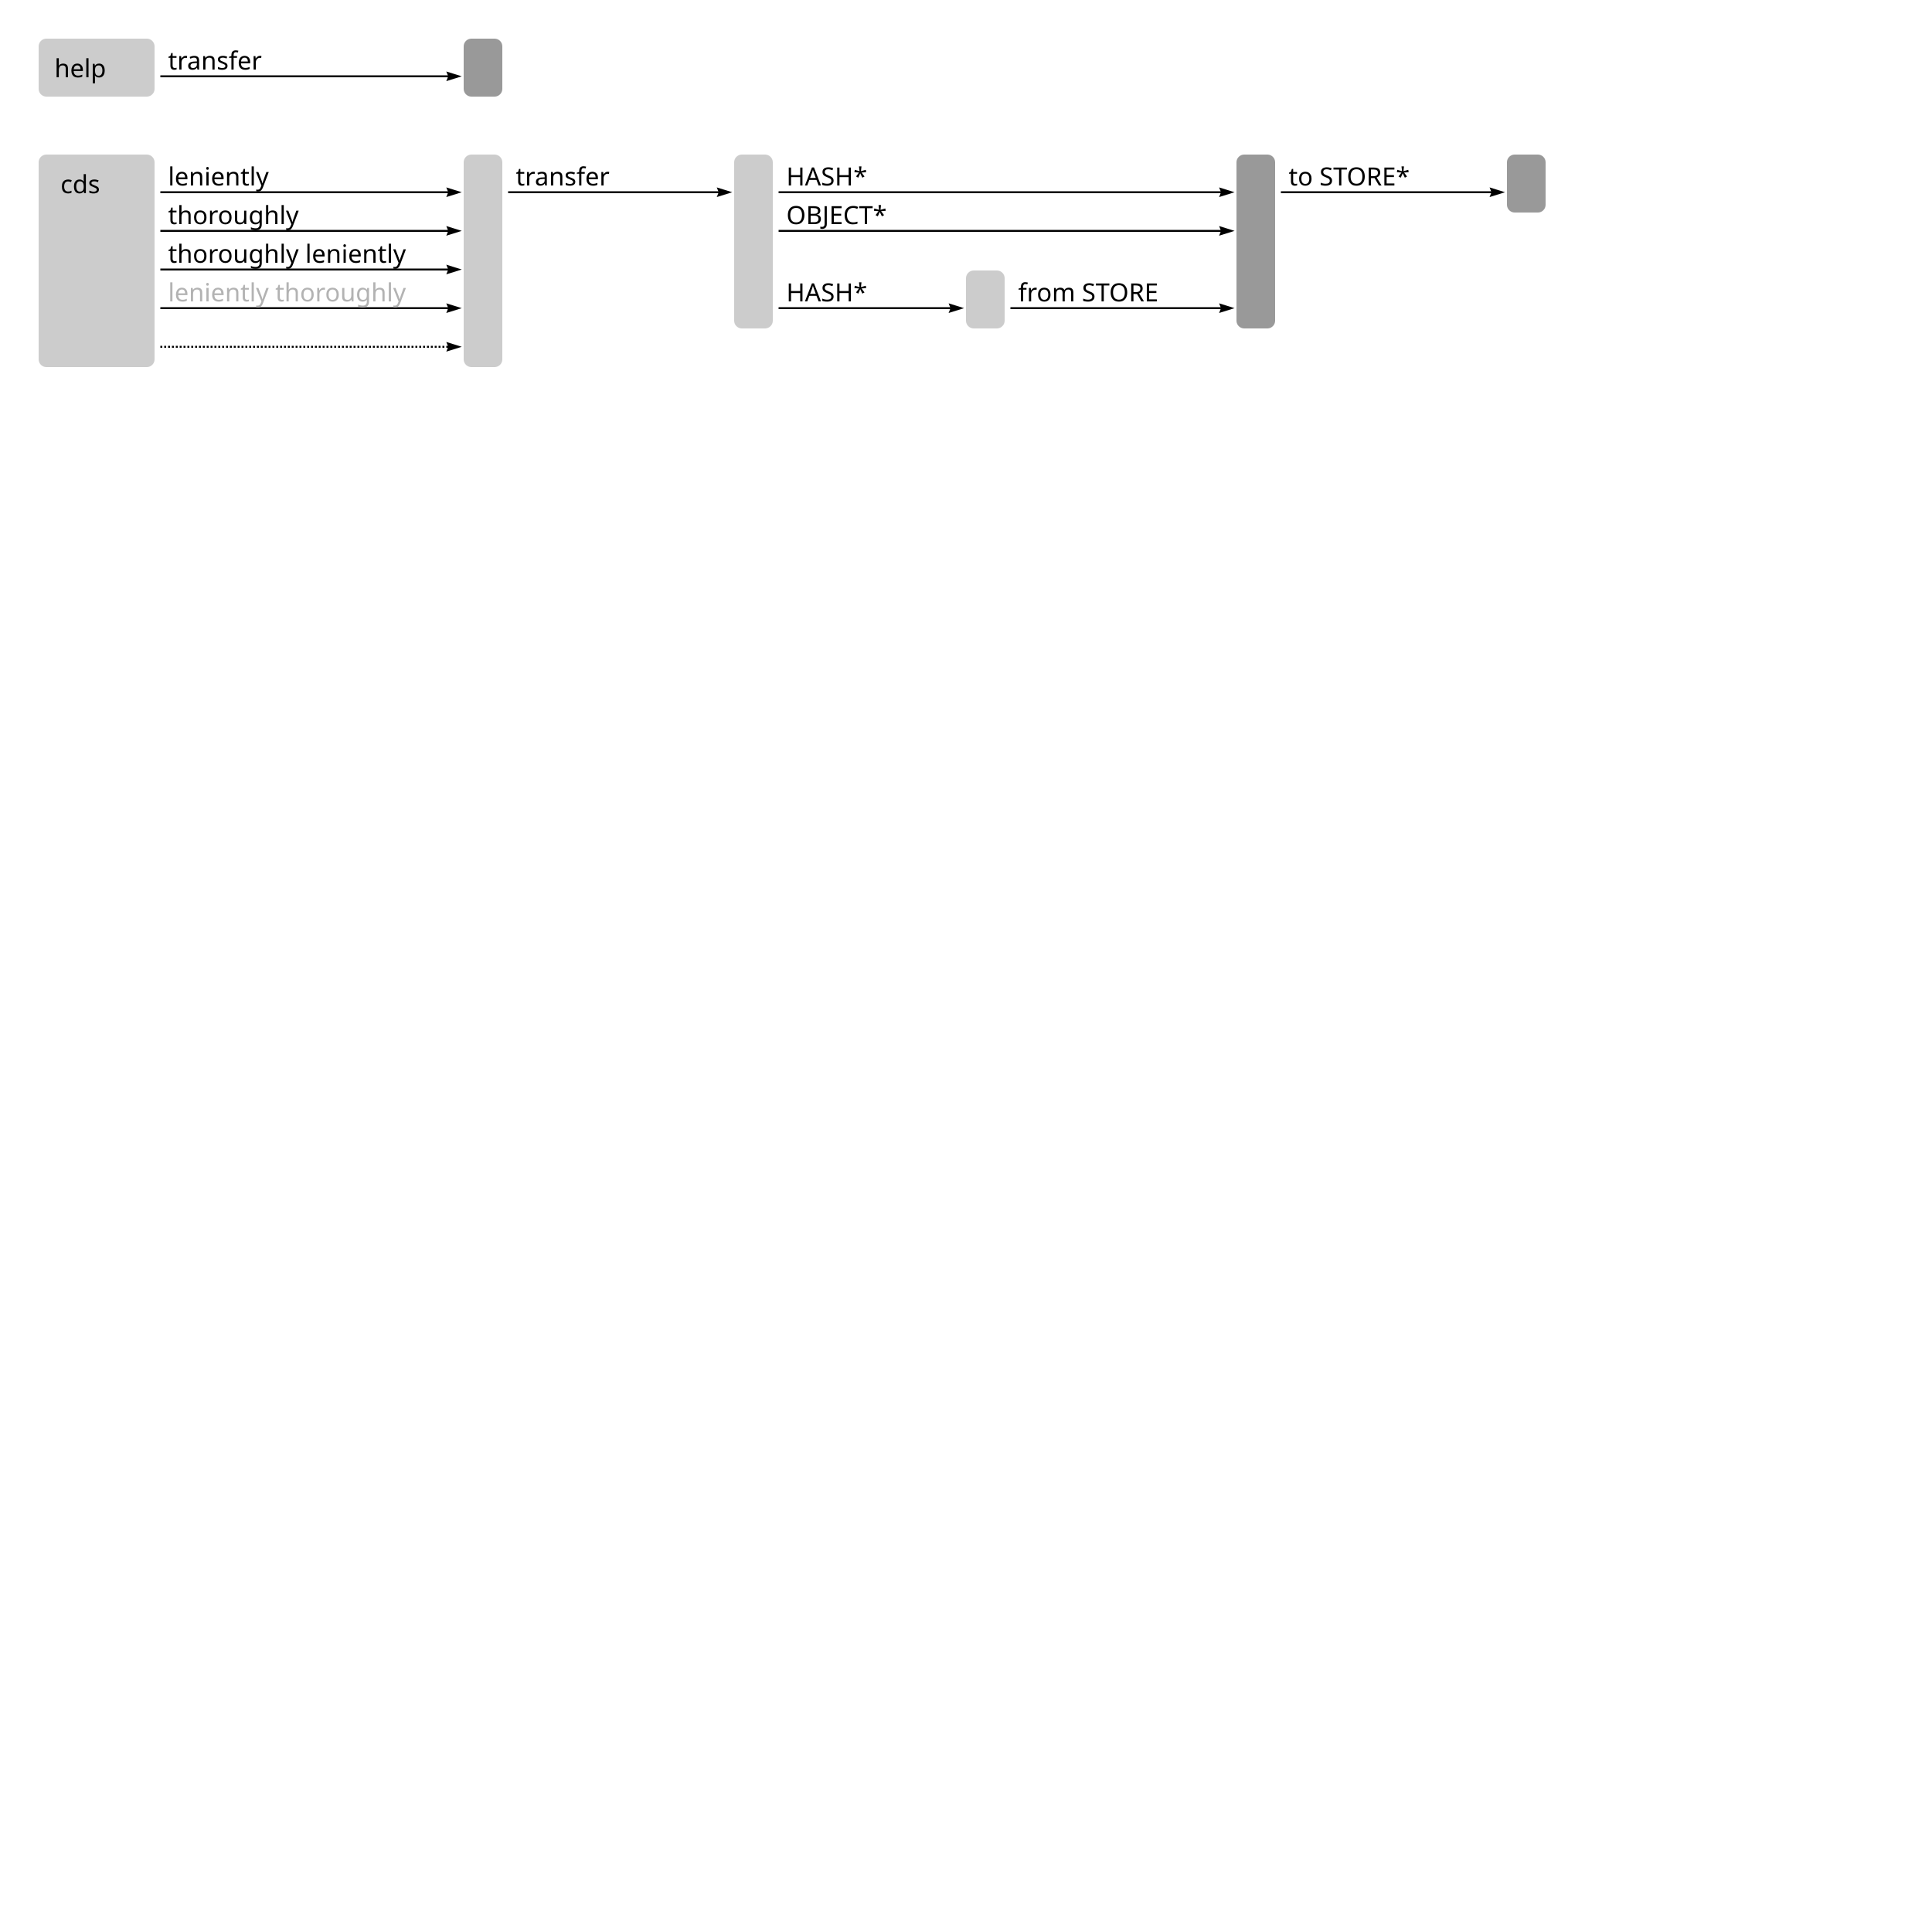
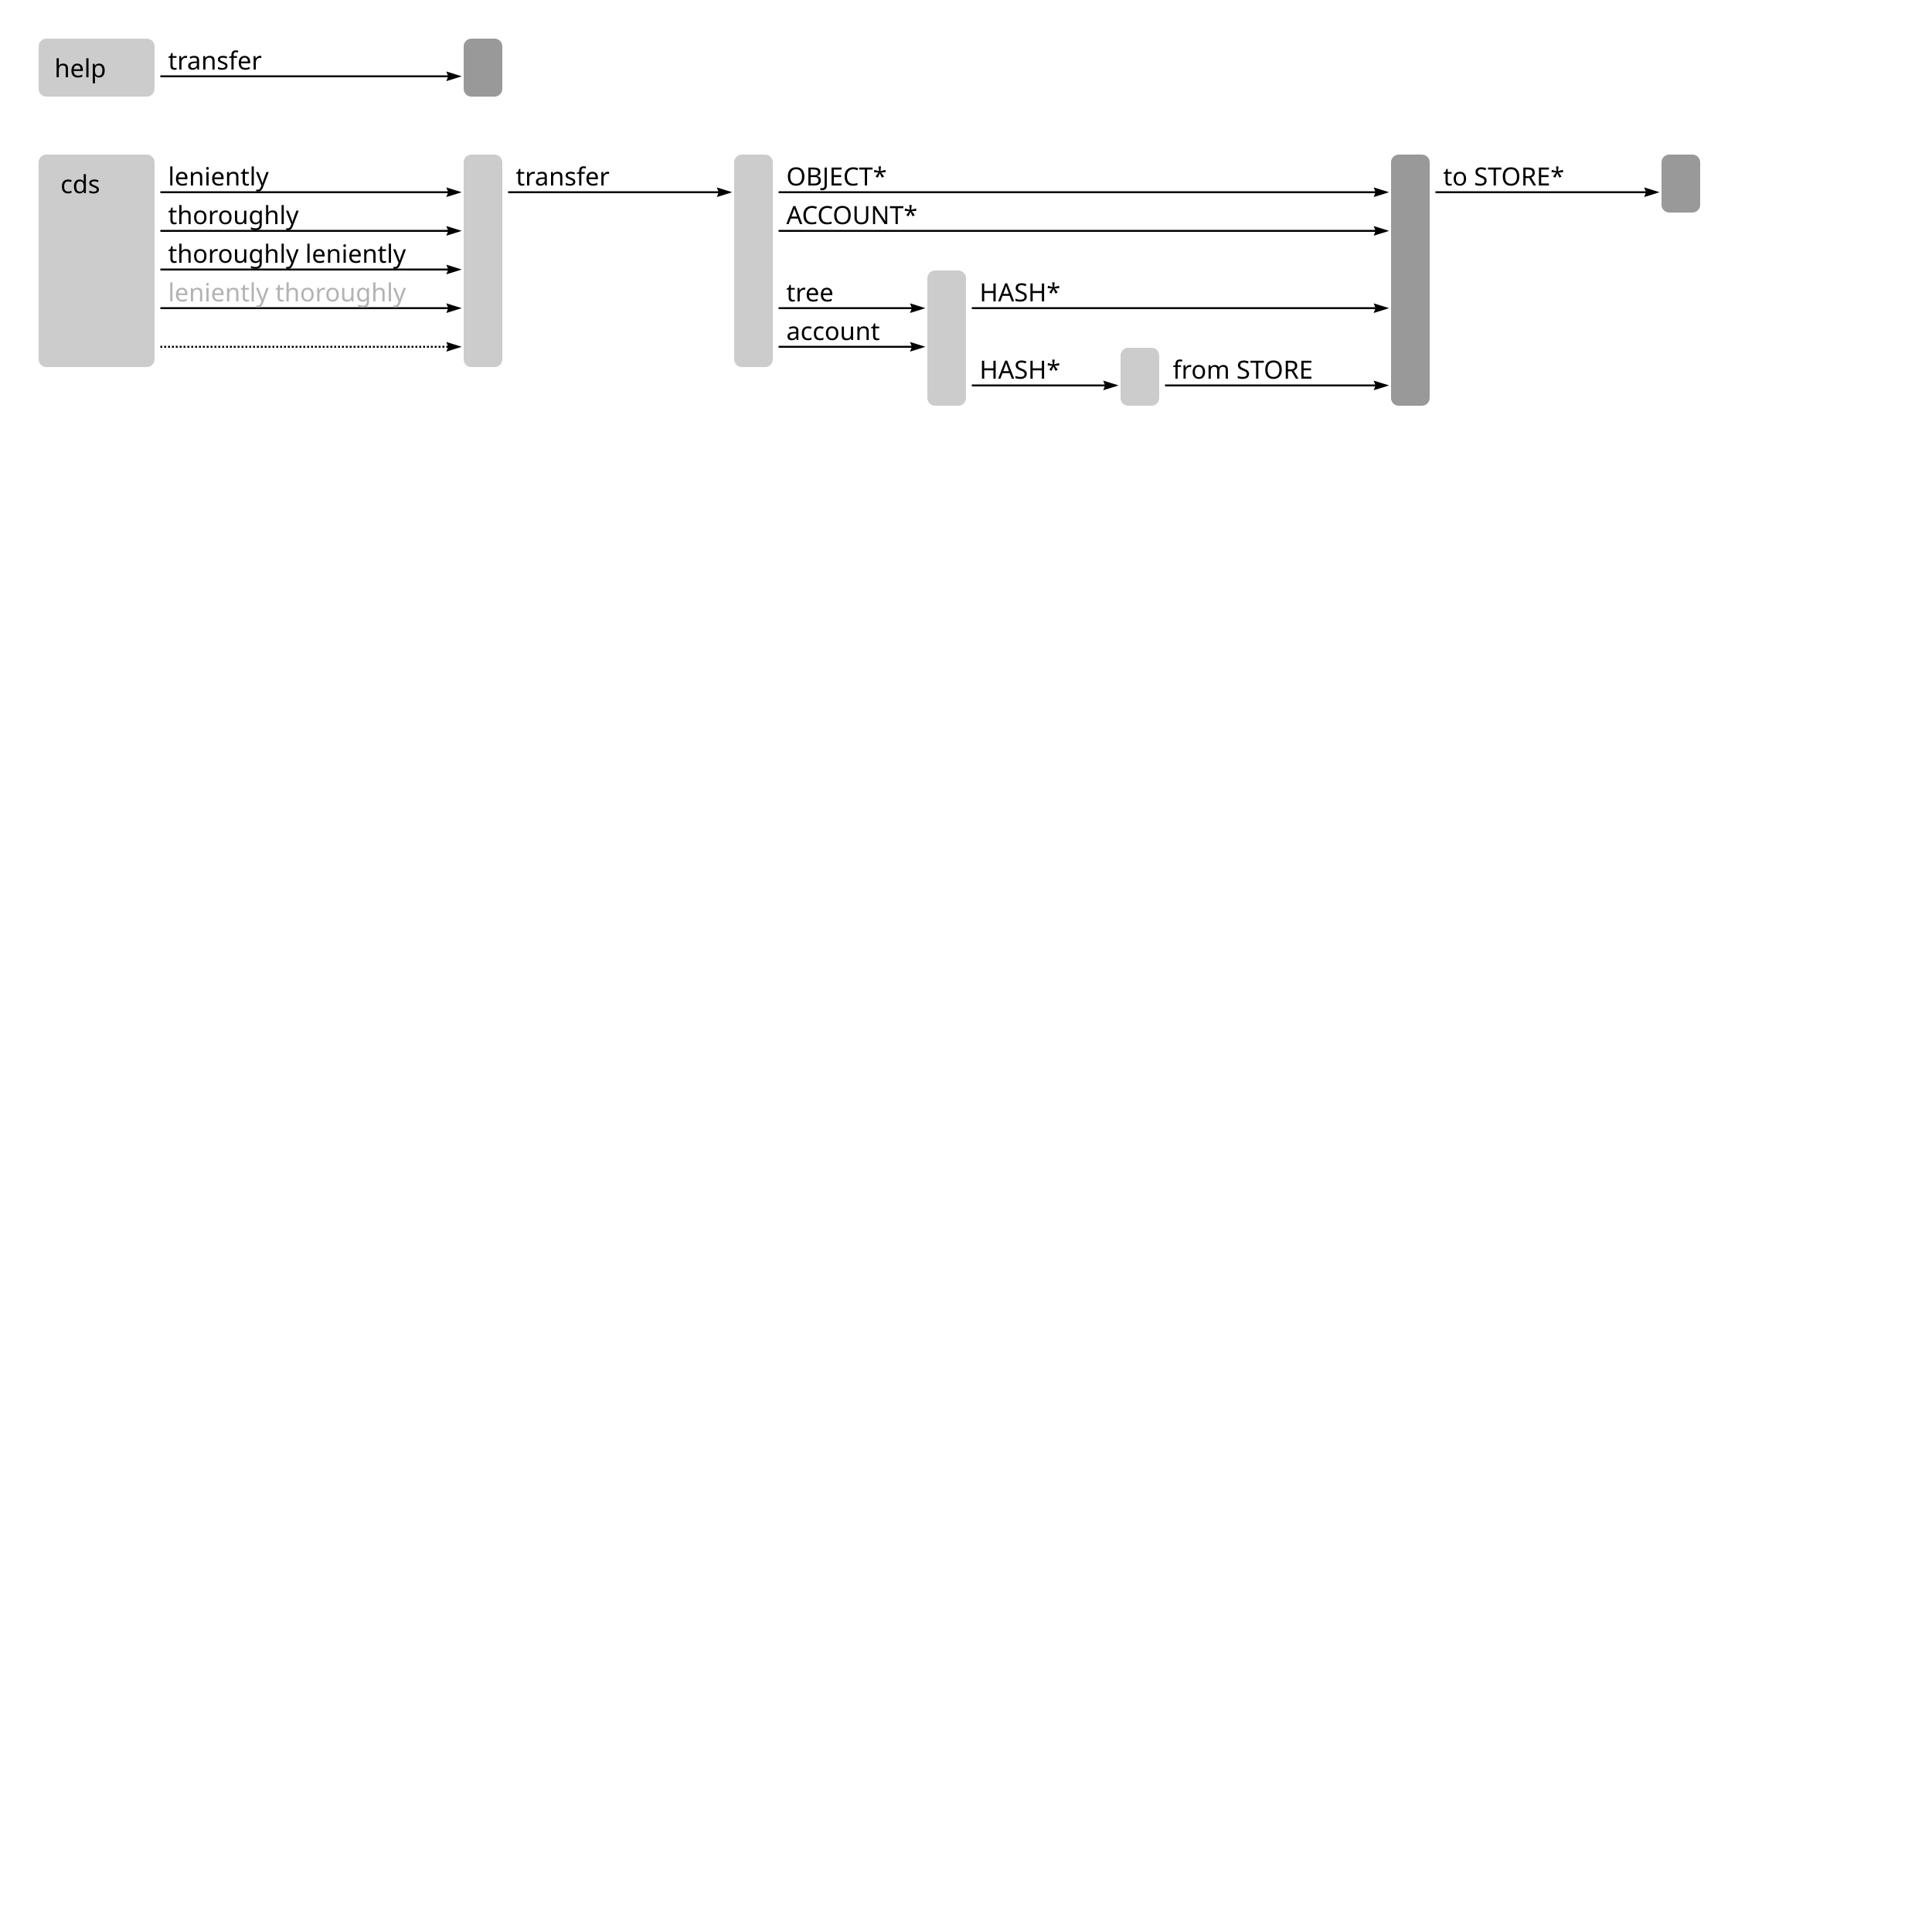
<svg xmlns="http://www.w3.org/2000/svg" width="1000" height="1000" id="svg2" version="1.1">
  <defs id="defs4">
    <marker id="arrow000000" refX="0" refY="0" orient="auto" style="overflow:visible">
      <path style="fill:#000000" d="M -6,2.5 2,0 -6,-2.5 -5,0 Z" id="path2" />
    </marker>
  </defs>
  <g id="layer1">
-     <rect rx="4" y="80" x="380" height="90" width="20" id="rect4207" style="fill:#cccccc" />
-     <rect style="fill:#999999" id="rect3066" width="20" height="90" x="640" y="80" rx="4" />
-     <rect rx="4" y="140" x="500" height="30" width="20" id="rect3068" style="fill:#cccccc" />
+     <rect rx="4" y="80" x="380" height="110" width="20" id="rect4207" style="fill:#cccccc" />
+     <rect style="fill:#999999" id="rect3066" width="20" height="130" x="720" y="80" rx="4" />
+     <rect rx="4" y="180" x="580" height="30" width="20" id="rect3068" style="fill:#cccccc" />
    <rect style="fill:#999999" id="rect3064" width="20" height="30" x="240" y="20" rx="4">
      </rect>
    <rect style="fill:#cccccc" id="rect4467" width="20" height="110" x="240" y="80" rx="4" />
-     <rect rx="4" y="80" x="780" height="30" width="20" id="rect4481" style="fill:#999999">
+     <rect rx="4" y="80" x="860" height="30" width="20" id="rect4481" style="fill:#999999">
      </rect>
    <rect rx="4" y="80" x="20" height="110" width="60" id="rect4433" style="fill:#cccccc" />
-     <text xml:space="preserve" style="-inkscape-font-specification:'Lato Semi-Light';fill:#000000;font-family:'Source Sans Pro';font-size:13px;text-align:center;text-anchor:middle" x="50" y="100" id="text4435">
+     <text xml:space="preserve" style="font-size:13px;font-family:'Source Sans Pro';-inkscape-font-specification:'Lato Semi-Light';text-align:center;text-anchor:middle;fill:#000000" x="50" y="100" id="text4435">
      <tspan id="tspan4437" x="50" y="100">cds</tspan>
    </text>
    <path id="path4447" d="M 83,99.5 H 237" style="fill:none;marker-end:url(#arrow000000);stroke:#000000;stroke-linecap:butt;stroke-width:1px" />
-     <text id="text4449" y="96" x="87" style="-inkscape-font-specification:'Lato Semi-Light';fill:#000000;font-family:'Source Sans Pro';font-size:13px;text-align:start;text-anchor:start" xml:space="preserve">
+     <text id="text4449" y="96" x="87" style="font-size:13px;font-family:'Source Sans Pro';-inkscape-font-specification:'Lato Semi-Light';text-align:start;text-anchor:start;fill:#000000" xml:space="preserve">
      <tspan y="96" x="87" id="tspan4451">leniently</tspan>
    </text>
-     <path style="fill:none;marker-end:url(#arrow000000);stroke:#000000;stroke-linecap:butt;stroke-width:1px" d="M 403,99.5 H 637" id="path4453" />
-     <path id="path4469" d="M 663,99.5 H 777" style="fill:none;marker-end:url(#arrow000000);stroke:#000000;stroke-linecap:butt;stroke-width:1px" />
-     <text id="text4471" y="96" x="667" style="-inkscape-font-specification:'Lato Semi-Light';fill:#000000;font-family:'Source Sans Pro';font-size:13px;text-align:start;text-anchor:start" xml:space="preserve">
-       <tspan y="96" x="667" id="tspan4473">to STORE*</tspan>
+     <path style="fill:none;stroke:#000000;stroke-width:1px;stroke-linecap:butt;marker-end:url(#arrow000000)" d="M 503,159.5 H 717" id="path4453" />
+     <path id="path4469" d="M 743,99.5 H 857" style="fill:none;stroke:#000000;stroke-width:1px;stroke-linecap:butt;marker-end:url(#arrow000000)" />
+     <text id="text4471" y="96" x="747" style="font-size:13px;font-family:'Source Sans Pro';-inkscape-font-specification:'Lato Semi-Light';text-align:start;text-anchor:start;fill:#000000" xml:space="preserve">
+       <tspan y="96" x="747" id="tspan4473">to STORE*</tspan>
    </text>
-     <text xml:space="preserve" style="-inkscape-font-specification:'Lato Semi-Light';fill:#000000;font-family:'Source Sans Pro';font-size:13px;text-align:start;text-anchor:start" x="407" y="96" id="text4477">
-       <tspan id="tspan4479" x="407" y="96">HASH*</tspan>
+     <text xml:space="preserve" style="font-size:13px;font-family:'Source Sans Pro';-inkscape-font-specification:'Lato Semi-Light';text-align:start;text-anchor:start;fill:#000000" x="507" y="156" id="text4477">
+       <tspan id="tspan4479" x="507" y="156">HASH*</tspan>
    </text>
-     <path style="fill:none;marker-end:url(#arrow000000);stroke:#000000;stroke-linecap:butt;stroke-width:1px" d="M 523,159.5 H 637" id="path4513" />
-     <text xml:space="preserve" style="font-size:13px;font-family:'Source Sans Pro';-inkscape-font-specification:'Lato Semi-Light';text-align:start;text-anchor:start;fill:#000000" x="527" y="156" id="text4515">
-       <tspan id="tspan4517" x="527" y="156">from STORE</tspan>
+     <path style="fill:none;stroke:#000000;stroke-width:1px;stroke-linecap:butt;marker-end:url(#arrow000000)" d="M 603,199.5 H 717" id="path4513" />
+     <text xml:space="preserve" style="font-size:13px;font-family:'Source Sans Pro';-inkscape-font-specification:'Lato Semi-Light';text-align:start;text-anchor:start;fill:#000000" x="607" y="196" id="text4515">
+       <tspan id="tspan4517" x="607" y="196">from STORE</tspan>
    </text>
    <path id="path4535" d="M 83,179.5 H 237" style="fill:none;marker-end:url(#arrow000000);stroke:#000000;stroke-dasharray:1, 1;stroke-dashoffset:0;stroke-linecap:butt;stroke-miterlimit:4;stroke-width:1" />
    <path style="fill:none;marker-end:url(#arrow000000);stroke:#000000;stroke-linecap:butt;stroke-width:1px" d="M 83,119.5 H 237" id="path3024" />
    <text xml:space="preserve" style="font-size:13px;font-family:'Source Sans Pro';-inkscape-font-specification:'Lato Semi-Light';text-align:start;text-anchor:start;fill:#000000" x="87" y="116" id="text3026">
      <tspan id="tspan3030" x="87" y="116">thoroughly</tspan>
    </text>
    <path id="path3032" d="M 83,139.5 H 237" style="fill:none;marker-end:url(#arrow000000);stroke:#000000;stroke-linecap:butt;stroke-width:1px" />
    <text id="text3034" y="136" x="87" style="font-size:13px;font-family:'Source Sans Pro';-inkscape-font-specification:'Lato Semi-Light';text-align:start;text-anchor:start;fill:#000000" xml:space="preserve">
      <tspan y="136" x="87" id="tspan3038">thoroughly leniently</tspan>
    </text>
    <path style="fill:none;marker-end:url(#arrow000000);stroke:#000000;stroke-linecap:butt;stroke-width:1px" d="M 83,159.5 H 237" id="path3040" />
    <text xml:space="preserve" style="font-size:13px;font-family:'Source Sans Pro';-inkscape-font-specification:'Lato Semi-Light';text-align:start;text-anchor:start;fill:#b3b3b3" x="87" y="156" id="text3042">
      <tspan id="tspan3046" x="87" y="156">leniently thoroughly</tspan>
    </text>
    <rect style="fill:#cccccc" id="rect3050" width="60" height="30" x="20" y="20" rx="4" />
-     <text id="text3052" y="40" x="50" style="-inkscape-font-specification:'Lato Semi-Light';fill:#000000;font-family:'Source Sans Pro';font-size:13px;text-align:center;text-anchor:middle" xml:space="preserve">
+     <text id="text3052" y="40" x="50" style="font-size:13px;font-family:'Source Sans Pro';-inkscape-font-specification:'Lato Semi-Light';text-align:center;text-anchor:middle;fill:#000000" xml:space="preserve">
      <tspan y="40" x="50" id="tspan3054">help</tspan>
    </text>
    <path style="fill:none;stroke:#000000;stroke-width:1px;stroke-linecap:butt;marker-end:url(#arrow000000)" d="M 83,39.5 H 237" id="path3056" />
    <text xml:space="preserve" style="font-size:13px;font-family:'Source Sans Pro';-inkscape-font-specification:'Lato Semi-Light';text-align:start;text-anchor:start;fill:#000000" x="87" y="36" id="text3058">
      <tspan id="tspan3062" x="87" y="36">transfer</tspan>
    </text>
    <path id="path4191" d="M 263,99.5 H 377" style="fill:none;marker-end:url(#arrow000000);stroke:#000000;stroke-linecap:butt;stroke-width:1px" />
    <text id="text4193" y="96" x="267" style="font-size:13px;font-family:'Source Sans Pro';-inkscape-font-specification:'Lato Semi-Light';text-align:start;text-anchor:start;fill:#000000" xml:space="preserve">
      <tspan y="96" x="267" id="tspan4197">transfer</tspan>
    </text>
-     <path id="path4209" d="M 403,119.5 H 637" style="fill:none;marker-end:url(#arrow000000);stroke:#000000;stroke-linecap:butt;stroke-width:1px" />
-     <text id="text4211" y="116" x="407" style="-inkscape-font-specification:'Lato Semi-Light';fill:#000000;font-family:'Source Sans Pro';font-size:13px;text-align:start;text-anchor:start" xml:space="preserve">
-       <tspan y="116" x="407" id="tspan4215">OBJECT*</tspan>
+     <path id="path4209" d="M 403,99.5 H 717" style="fill:none;stroke:#000000;stroke-width:1px;stroke-linecap:butt;marker-end:url(#arrow000000)" />
+     <text id="text4211" y="96" x="407" style="font-size:13px;font-family:'Source Sans Pro';-inkscape-font-specification:'Lato Semi-Light';text-align:start;text-anchor:start;fill:#000000" xml:space="preserve">
+       <tspan y="96" x="407" id="tspan4215">OBJECT*</tspan>
    </text>
-     <path id="path4217" d="m 403,159.5 h 94" style="fill:none;marker-end:url(#arrow000000);stroke:#000000;stroke-linecap:butt;stroke-width:1px" />
-     <text id="text4219" y="156" x="407" style="-inkscape-font-specification:'Lato Semi-Light';fill:#000000;font-family:'Source Sans Pro';font-size:13px;text-align:start;text-anchor:start" xml:space="preserve">
-       <tspan y="156" x="407" id="tspan4223">HASH*</tspan>
+     <path id="path4217" d="m 503,199.5 h 74" style="fill:none;stroke:#000000;stroke-width:1px;stroke-linecap:butt;marker-end:url(#arrow000000)" />
+     <text id="text4219" y="196" x="507" style="font-size:13px;font-family:'Source Sans Pro';-inkscape-font-specification:'Lato Semi-Light';text-align:start;text-anchor:start;fill:#000000" xml:space="preserve">
+       <tspan y="196" x="507" id="tspan4223">HASH*</tspan>
+     </text>
+     <rect rx="4" y="140" x="480" height="70" width="20" id="rect895" style="fill:#cccccc" />
+     <path id="path929" d="m 403,159.5 h 74" style="fill:none;stroke:#000000;stroke-width:1px;stroke-linecap:butt;marker-end:url(#arrow000000)" />
+     <text id="text933" y="156" x="407" style="font-size:13px;font-family:'Source Sans Pro';-inkscape-font-specification:'Lato Semi-Light';text-align:start;text-anchor:start;fill:#000000" xml:space="preserve">
+       <tspan y="156" x="407" id="tspan931">tree</tspan>
+     </text>
+     <path id="path935" d="M 403,119.5 H 717" style="fill:none;stroke:#000000;stroke-width:1px;stroke-linecap:butt;marker-end:url(#arrow000000)" />
+     <text id="text941" y="116" x="407" style="font-size:13px;font-family:'Source Sans Pro';-inkscape-font-specification:'Lato Semi-Light';text-align:start;text-anchor:start;fill:#000000" xml:space="preserve">
+       <tspan y="116" x="407" id="tspan939">ACCOUNT*</tspan>
+     </text>
+     <path id="path1007" d="m 403,179.5 h 74" style="fill:none;stroke:#000000;stroke-width:1px;stroke-linecap:butt;marker-end:url(#arrow000000)" />
+     <text id="text1011" y="176" x="407" style="font-size:13px;font-family:'Source Sans Pro';-inkscape-font-specification:'Lato Semi-Light';text-align:start;text-anchor:start;fill:#000000" xml:space="preserve">
+       <tspan y="176" x="407" id="tspan1009">account</tspan>
    </text>
  </g>
</svg>
